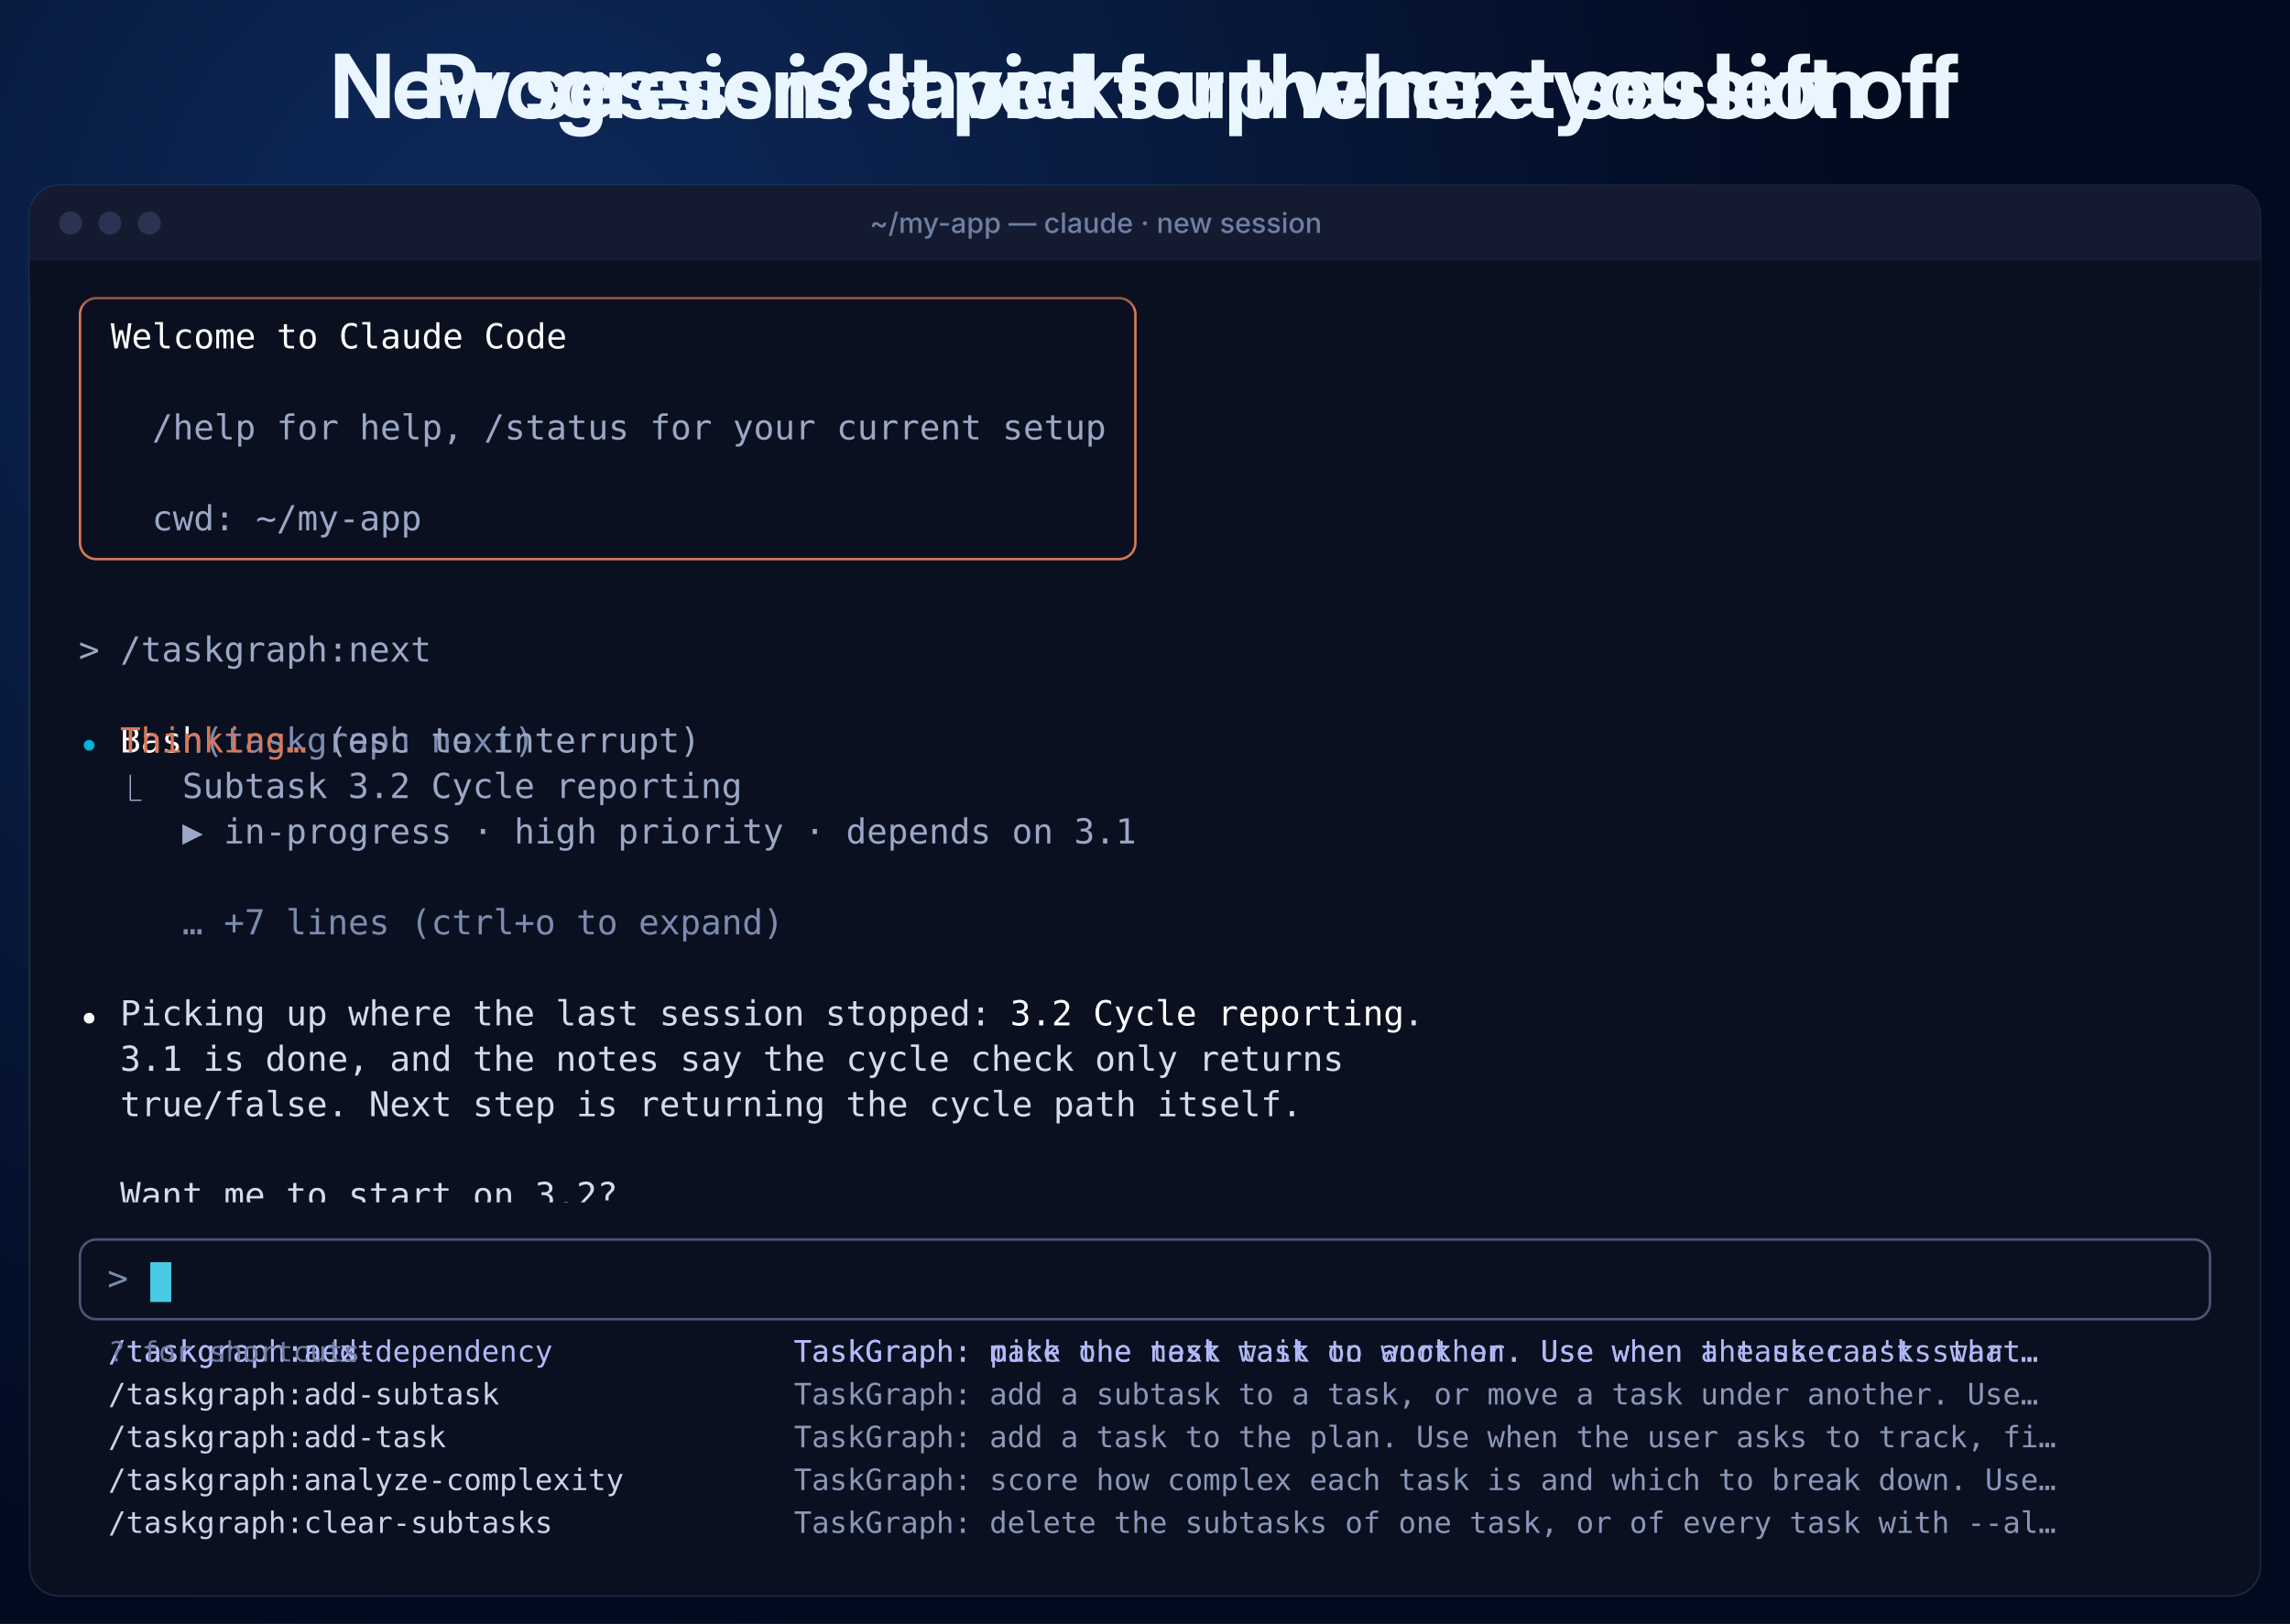
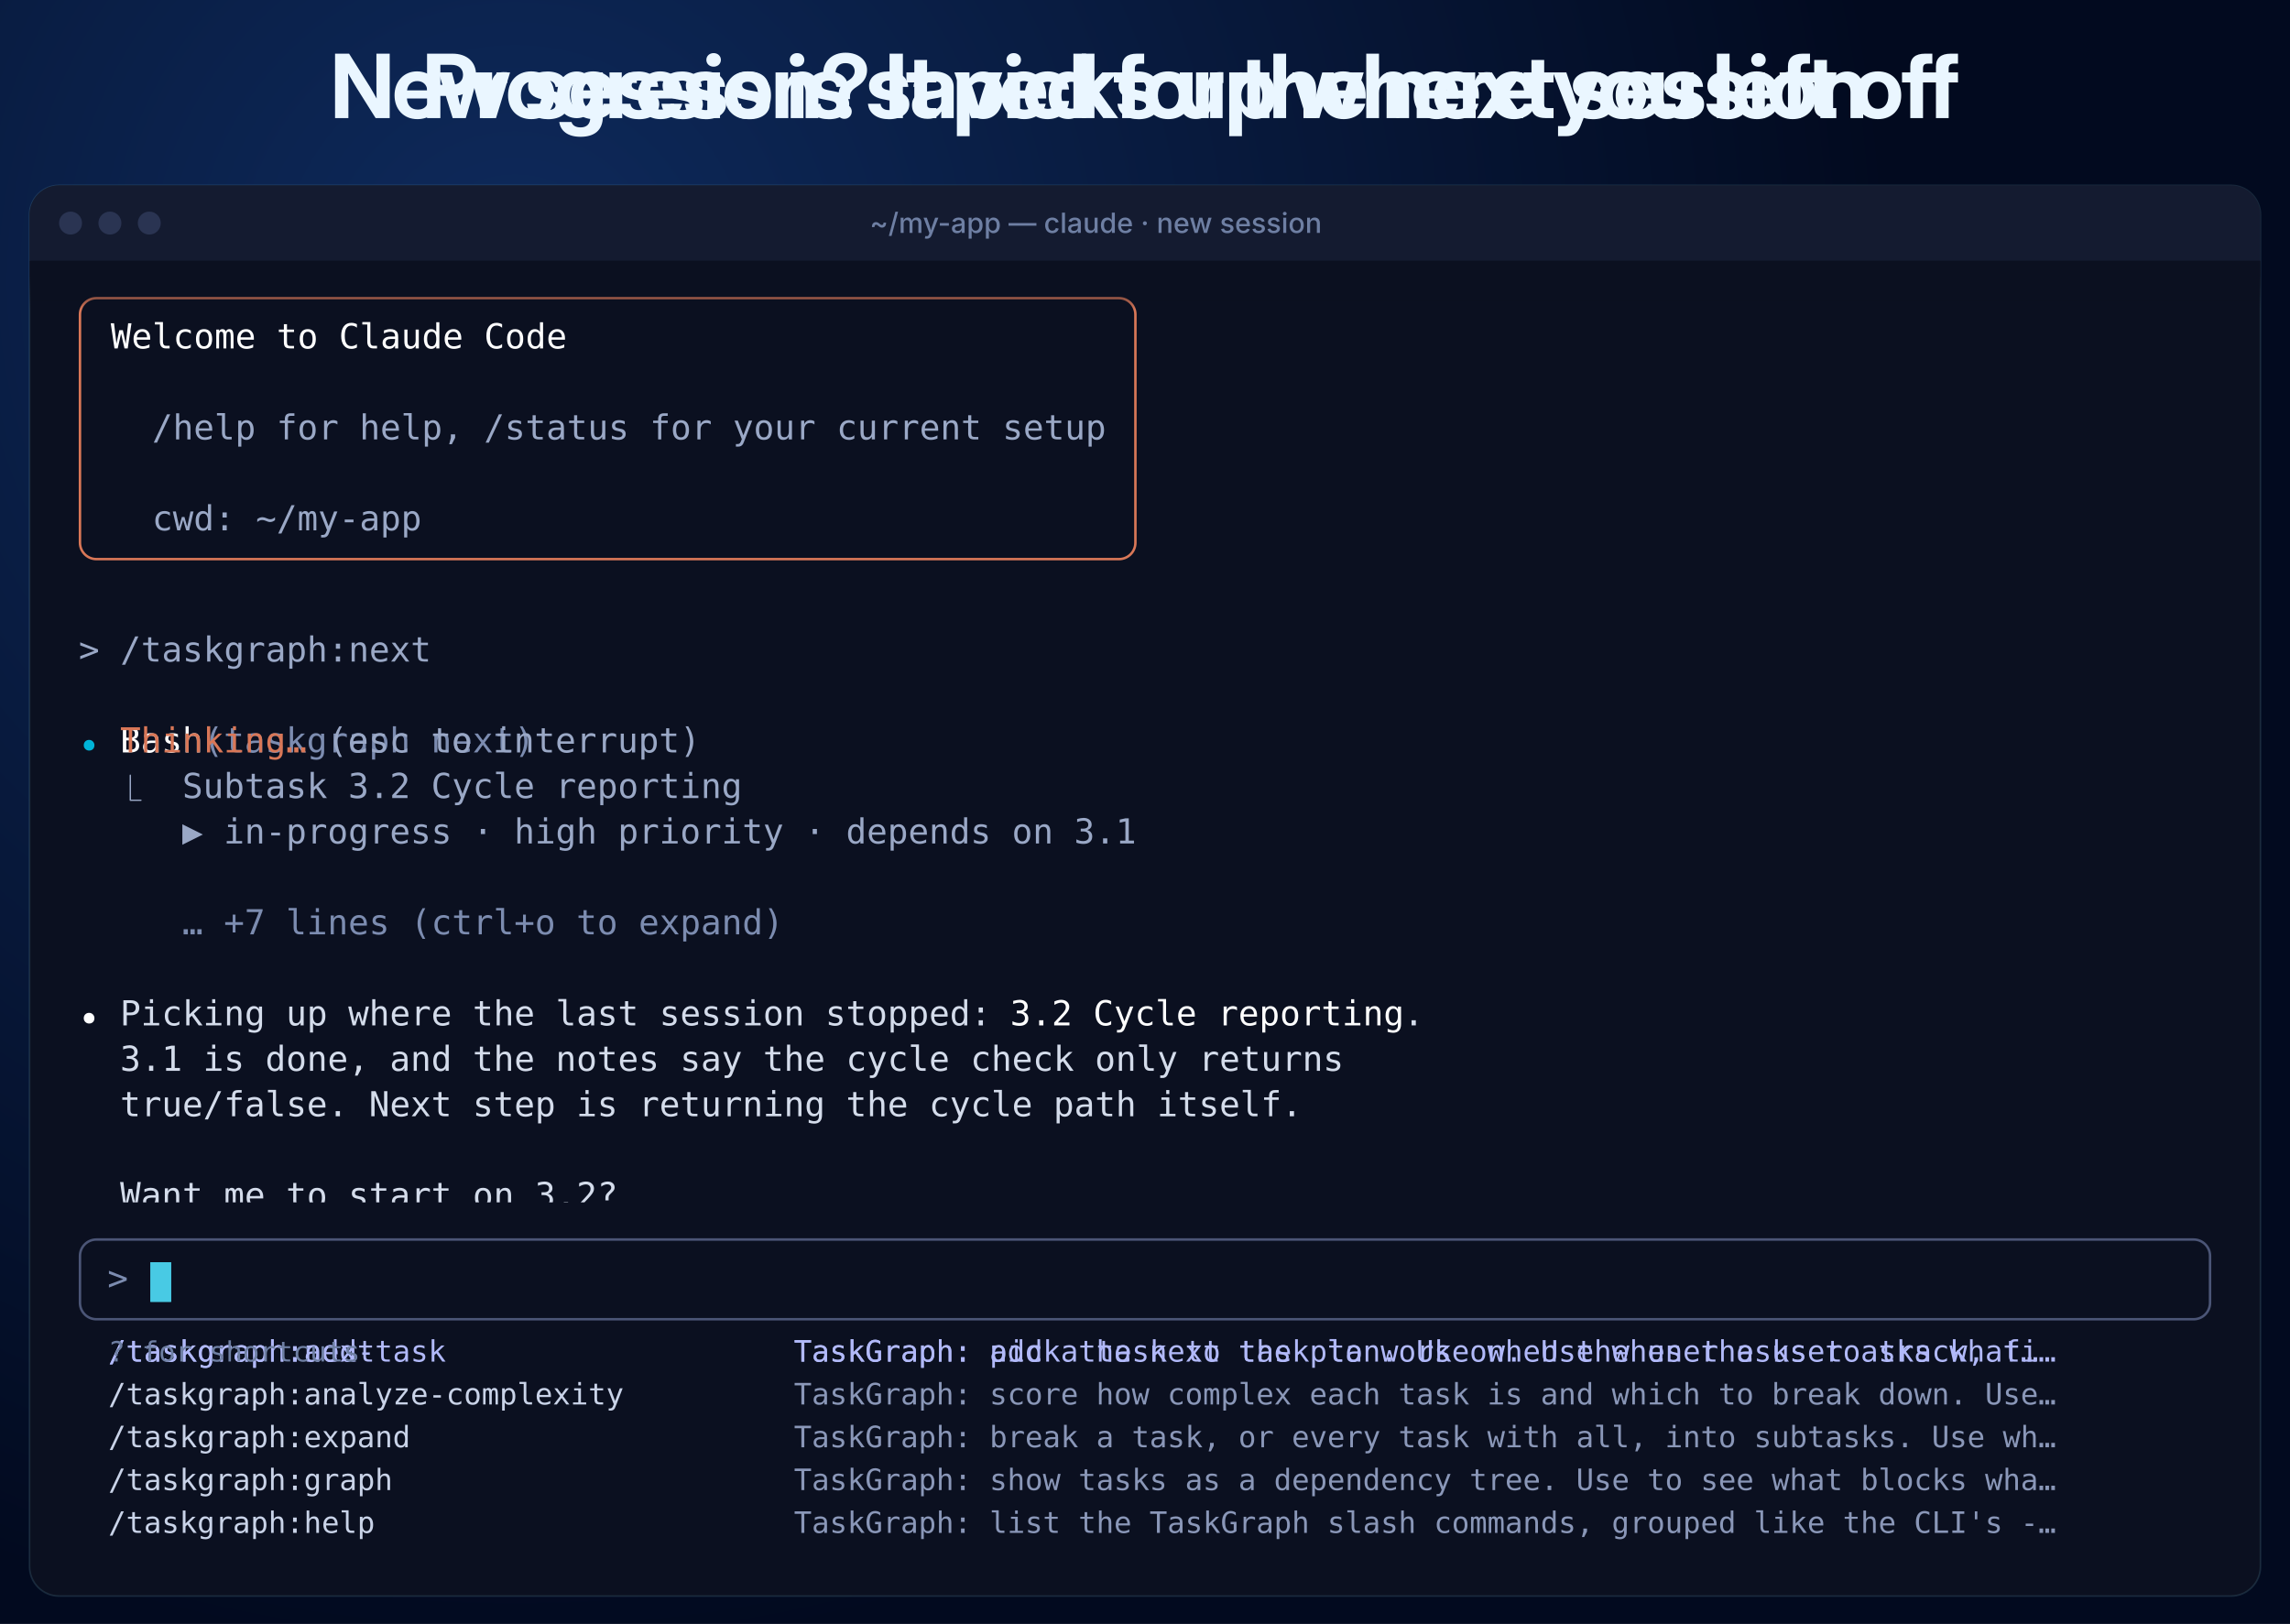
<svg xmlns="http://www.w3.org/2000/svg" viewBox="262 44 1396 990" width="1396" height="990" role="img" aria-labelledby="t d">
  <defs>
    <radialGradient id="bgg" gradientUnits="userSpaceOnUse" cx="576" cy="216" r="1400">
      <stop offset="0" stop-color="#0E2A5C" />
      <stop offset=".6" stop-color="#020A1F" />
    </radialGradient>
    <linearGradient id="edge" x1="0" y1="0" x2="0" y2="1">
      <stop offset=".3" stop-color="#0B1020" />
      <stop offset="1" stop-color="#0B1020" stop-opacity="0" />
    </linearGradient>
    <clipPath id="scr">
      <rect x="280" y="203" width="1360" height="574" />
    </clipPath>
  </defs>
  <style>
text{font:21px 'SF Mono',Menlo,Consolas,'DejaVu Sans Mono','Liberation Mono',monospace;white-space:pre}
.cap{font:700 54px 'Inter Display',Inter,-apple-system,'Segoe UI',Helvetica,Arial,sans-serif;letter-spacing:-1.5px}
.ttl{font:500 17px Inter,-apple-system,'Segoe UI',Helvetica,Arial,sans-serif}
.hint{font-size:17px} .mi{font-size:18px}
.blink{animation:blink 1s step-end infinite}
@keyframes blink{50%{opacity:0}}
.sp{opacity:0;animation:sp .5s step-end infinite}
@keyframes sp{0%{opacity:1}16.67%{opacity:0}}
@keyframes k1{0.000%{opacity:0;animation-timing-function:cubic-bezier(.23,1,.32,1)}2.203%{opacity:1}96.696%{opacity:1;animation-timing-function:cubic-bezier(.23,1,.32,1)}99.633%{opacity:0}100.000%{opacity:0}}@keyframes k2{0.000%{opacity:0;transform:translate(0.0px,4.0px);animation-timing-function:step-end}0.734%{opacity:0;transform:translate(0.0px,4.0px);animation-timing-function:cubic-bezier(.23,1,.32,1)}2.350%{opacity:1;transform:none;animation-timing-function:step-end}32.407%{opacity:0;transform:none;animation-timing-function:step-end}100.000%{opacity:0;transform:none}}@keyframes k3{0.000%{opacity:0;transform:translate(0.0px,4.0px);animation-timing-function:step-end}34.757%{opacity:0;transform:translate(0.0px,4.0px);animation-timing-function:cubic-bezier(.23,1,.32,1)}36.372%{opacity:1;transform:none}100.000%{opacity:1;transform:none}}@keyframes k4{0.000%{transform:none;animation-timing-function:linear}27.121%{transform:none;animation-timing-function:cubic-bezier(.23,1,.32,1)}29.030%{transform:translate(0.0px,-39.7px)}44.418%{transform:translate(0.0px,-39.7px);animation-timing-function:cubic-bezier(.23,1,.32,1)}46.401%{transform:translate(0.0px,-122.8px)}50.219%{transform:translate(0.0px,-122.8px);animation-timing-function:cubic-bezier(.23,1,.32,1)}53.009%{transform:translate(0.0px,-261.4px)}56.533%{transform:translate(0.0px,-261.4px);animation-timing-function:cubic-bezier(.23,1,.32,1)}58.736%{transform:translate(0.0px,-344.6px)}62.260%{transform:translate(0.0px,-344.6px);animation-timing-function:cubic-bezier(.23,1,.32,1)}64.463%{transform:translate(0.0px,-427.7px)}67.987%{transform:translate(0.0px,-427.7px);animation-timing-function:cubic-bezier(.23,1,.32,1)}70.190%{transform:translate(0.0px,-510.9px)}73.714%{transform:translate(0.0px,-510.9px);animation-timing-function:cubic-bezier(.23,1,.32,1)}75.917%{transform:translate(0.0px,-594.1px)}100.000%{transform:translate(0.0px,-594.1px)}}@keyframes k5{0.000%{opacity:0;transform:translate(0.0px,4.0px);animation-timing-function:step-end}11.628%{opacity:0;transform:translate(0.0px,4.0px);animation-timing-function:cubic-bezier(.23,1,.32,1)}13.244%{opacity:1;transform:none}100.000%{opacity:1;transform:none}}@keyframes k6{0.000%{opacity:0;transform:translate(0.0px,4.0px);animation-timing-function:step-end}11.995%{opacity:0;transform:translate(0.0px,4.0px);animation-timing-function:cubic-bezier(.23,1,.32,1)}13.611%{opacity:1;transform:none}100.000%{opacity:1;transform:none}}@keyframes k7{0.000%{opacity:0;transform:translate(0.0px,4.0px);animation-timing-function:step-end}18.604%{opacity:0;transform:translate(0.0px,4.0px);animation-timing-function:cubic-bezier(.23,1,.32,1)}20.219%{opacity:1;transform:none}100.000%{opacity:1;transform:none}}@keyframes k8{0.000%{opacity:0;transform:translate(0.0px,4.0px);animation-timing-function:step-end}18.897%{opacity:0;transform:translate(0.0px,4.0px);animation-timing-function:cubic-bezier(.23,1,.32,1)}20.513%{opacity:1;transform:none}100.000%{opacity:1;transform:none}}@keyframes k9{0.000%{opacity:0;transform:translate(0.0px,4.0px);animation-timing-function:step-end}19.191%{opacity:0;transform:translate(0.0px,4.0px);animation-timing-function:cubic-bezier(.23,1,.32,1)}20.806%{opacity:1;transform:none}100.000%{opacity:1;transform:none}}@keyframes k10{0.000%{opacity:0;transform:translate(0.0px,4.0px);animation-timing-function:step-end}19.485%{opacity:0;transform:translate(0.0px,4.0px);animation-timing-function:cubic-bezier(.23,1,.32,1)}21.100%{opacity:1;transform:none}100.000%{opacity:1;transform:none}}@keyframes k11{0.000%{opacity:0;transform:translate(0.0px,4.0px);animation-timing-function:step-end}19.778%{opacity:0;transform:translate(0.0px,4.0px);animation-timing-function:cubic-bezier(.23,1,.32,1)}21.394%{opacity:1;transform:none}100.000%{opacity:1;transform:none}}@keyframes k12{0.000%{opacity:0;transform:translate(0.0px,4.0px);animation-timing-function:step-end}20.072%{opacity:0;transform:translate(0.0px,4.0px);animation-timing-function:cubic-bezier(.23,1,.32,1)}21.687%{opacity:1;transform:none}100.000%{opacity:1;transform:none}}@keyframes k13{0.000%{opacity:0;transform:translate(0.0px,4.0px);animation-timing-function:step-end}25.946%{opacity:0;transform:translate(0.0px,4.0px);animation-timing-function:cubic-bezier(.23,1,.32,1)}27.561%{opacity:1;transform:none}100.000%{opacity:1;transform:none}}@keyframes k14{0.000%{opacity:0;transform:translate(0.0px,4.0px);animation-timing-function:step-end}26.240%{opacity:0;transform:translate(0.0px,4.0px);animation-timing-function:cubic-bezier(.23,1,.32,1)}27.855%{opacity:1;transform:none}100.000%{opacity:1;transform:none}}@keyframes k15{0.000%{opacity:0;transform:translate(0.0px,4.0px);animation-timing-function:step-end}26.533%{opacity:0;transform:translate(0.0px,4.0px);animation-timing-function:cubic-bezier(.23,1,.32,1)}28.149%{opacity:1;transform:none}100.000%{opacity:1;transform:none}}@keyframes k16{0.000%{opacity:0;transform:translate(0.0px,4.0px);animation-timing-function:step-end}26.827%{opacity:0;transform:translate(0.0px,4.0px);animation-timing-function:cubic-bezier(.23,1,.32,1)}28.442%{opacity:1;transform:none}100.000%{opacity:1;transform:none}}@keyframes k17{0.000%{opacity:0;transform:translate(0.0px,4.0px);animation-timing-function:step-end}27.121%{opacity:0;transform:translate(0.0px,4.0px);animation-timing-function:cubic-bezier(.23,1,.32,1)}28.736%{opacity:1;transform:none}100.000%{opacity:1;transform:none}}@keyframes k18{0.000%{opacity:0;transform:translate(0.0px,4.0px);animation-timing-function:step-end}27.414%{opacity:0;transform:translate(0.0px,4.0px);animation-timing-function:cubic-bezier(.23,1,.32,1)}29.030%{opacity:1;transform:none}100.000%{opacity:1;transform:none}}@keyframes k19{0.000%{opacity:0;transform:translate(0.0px,4.0px);animation-timing-function:step-end}44.418%{opacity:0;transform:translate(0.0px,4.0px);animation-timing-function:cubic-bezier(.23,1,.32,1)}46.034%{opacity:1;transform:none}100.000%{opacity:1;transform:none}}@keyframes k20{0.000%{opacity:0;transform:translate(0.0px,4.0px);animation-timing-function:step-end}44.786%{opacity:0;transform:translate(0.0px,4.0px);animation-timing-function:cubic-bezier(.23,1,.32,1)}46.401%{opacity:1;transform:none}100.000%{opacity:1;transform:none}}@keyframes k21{0.000%{opacity:0;transform:translate(0.0px,4.0px);animation-timing-function:step-end}49.925%{opacity:0;transform:translate(0.0px,4.0px);animation-timing-function:cubic-bezier(.23,1,.32,1)}51.541%{opacity:1;transform:none}100.000%{opacity:1;transform:none}}@keyframes k22{0.000%{opacity:0;transform:translate(0.0px,4.0px);animation-timing-function:step-end}50.219%{opacity:0;transform:translate(0.0px,4.0px);animation-timing-function:cubic-bezier(.23,1,.32,1)}51.834%{opacity:1;transform:none}100.000%{opacity:1;transform:none}}@keyframes k23{0.000%{opacity:0;transform:translate(0.0px,4.0px);animation-timing-function:step-end}50.513%{opacity:0;transform:translate(0.0px,4.0px);animation-timing-function:cubic-bezier(.23,1,.32,1)}52.128%{opacity:1;transform:none}100.000%{opacity:1;transform:none}}@keyframes k24{0.000%{opacity:0;transform:translate(0.0px,4.0px);animation-timing-function:step-end}50.806%{opacity:0;transform:translate(0.0px,4.0px);animation-timing-function:cubic-bezier(.23,1,.32,1)}52.422%{opacity:1;transform:none}100.000%{opacity:1;transform:none}}@keyframes k25{0.000%{opacity:0;transform:translate(0.0px,4.0px);animation-timing-function:step-end}51.100%{opacity:0;transform:translate(0.0px,4.0px);animation-timing-function:cubic-bezier(.23,1,.32,1)}52.715%{opacity:1;transform:none}100.000%{opacity:1;transform:none}}@keyframes k26{0.000%{opacity:0;transform:translate(0.0px,4.0px);animation-timing-function:step-end}51.394%{opacity:0;transform:translate(0.0px,4.0px);animation-timing-function:cubic-bezier(.23,1,.32,1)}53.009%{opacity:1;transform:none}100.000%{opacity:1;transform:none}}@keyframes k27{0.000%{opacity:0;transform:translate(0.0px,4.0px);animation-timing-function:step-end}56.533%{opacity:0;transform:translate(0.0px,4.0px);animation-timing-function:cubic-bezier(.23,1,.32,1)}58.149%{opacity:1;transform:none}100.000%{opacity:1;transform:none}}@keyframes k28{0.000%{opacity:0;transform:translate(0.0px,4.0px);animation-timing-function:step-end}56.827%{opacity:0;transform:translate(0.0px,4.0px);animation-timing-function:cubic-bezier(.23,1,.32,1)}58.442%{opacity:1;transform:none}100.000%{opacity:1;transform:none}}@keyframes k29{0.000%{opacity:0;transform:translate(0.0px,4.0px);animation-timing-function:step-end}57.121%{opacity:0;transform:translate(0.0px,4.0px);animation-timing-function:cubic-bezier(.23,1,.32,1)}58.736%{opacity:1;transform:none}100.000%{opacity:1;transform:none}}@keyframes k30{0.000%{opacity:0;transform:translate(0.0px,4.0px);animation-timing-function:step-end}62.260%{opacity:0;transform:translate(0.0px,4.0px);animation-timing-function:cubic-bezier(.23,1,.32,1)}63.876%{opacity:1;transform:none}100.000%{opacity:1;transform:none}}@keyframes k31{0.000%{opacity:0;transform:translate(0.0px,4.0px);animation-timing-function:step-end}62.554%{opacity:0;transform:translate(0.0px,4.0px);animation-timing-function:cubic-bezier(.23,1,.32,1)}64.169%{opacity:1;transform:none}100.000%{opacity:1;transform:none}}@keyframes k32{0.000%{opacity:0;transform:translate(0.0px,4.0px);animation-timing-function:step-end}62.848%{opacity:0;transform:translate(0.0px,4.0px);animation-timing-function:cubic-bezier(.23,1,.32,1)}64.463%{opacity:1;transform:none}100.000%{opacity:1;transform:none}}@keyframes k33{0.000%{opacity:0;transform:translate(0.0px,4.0px);animation-timing-function:step-end}67.987%{opacity:0;transform:translate(0.0px,4.0px);animation-timing-function:cubic-bezier(.23,1,.32,1)}69.603%{opacity:1;transform:none}100.000%{opacity:1;transform:none}}@keyframes k34{0.000%{opacity:0;transform:translate(0.0px,4.0px);animation-timing-function:step-end}68.281%{opacity:0;transform:translate(0.0px,4.0px);animation-timing-function:cubic-bezier(.23,1,.32,1)}69.896%{opacity:1;transform:none}100.000%{opacity:1;transform:none}}@keyframes k35{0.000%{opacity:0;transform:translate(0.0px,4.0px);animation-timing-function:step-end}68.575%{opacity:0;transform:translate(0.0px,4.0px);animation-timing-function:cubic-bezier(.23,1,.32,1)}70.190%{opacity:1;transform:none}100.000%{opacity:1;transform:none}}@keyframes k36{0.000%{opacity:0;transform:translate(0.0px,4.0px);animation-timing-function:step-end}73.714%{opacity:0;transform:translate(0.0px,4.0px);animation-timing-function:cubic-bezier(.23,1,.32,1)}75.330%{opacity:1;transform:none}100.000%{opacity:1;transform:none}}@keyframes k37{0.000%{opacity:0;transform:translate(0.0px,4.0px);animation-timing-function:step-end}74.008%{opacity:0;transform:translate(0.0px,4.0px);animation-timing-function:cubic-bezier(.23,1,.32,1)}75.623%{opacity:1;transform:none}100.000%{opacity:1;transform:none}}@keyframes k38{0.000%{opacity:0;transform:translate(0.0px,4.0px);animation-timing-function:step-end}74.302%{opacity:0;transform:translate(0.0px,4.0px);animation-timing-function:cubic-bezier(.23,1,.32,1)}75.917%{opacity:1;transform:none}100.000%{opacity:1;transform:none}}@keyframes k39{0.000%{opacity:0;transform:translate(0.0px,4.0px);animation-timing-function:step-end}11.995%{opacity:0;transform:translate(0.0px,4.0px);animation-timing-function:cubic-bezier(.23,1,.32,1)}13.611%{opacity:1;transform:none;animation-timing-function:step-end}18.604%{opacity:0;transform:none;animation-timing-function:step-end}100.000%{opacity:0;transform:none}}@keyframes k40{0.000%{opacity:0;transform:translate(0.0px,4.0px);animation-timing-function:step-end}44.786%{opacity:0;transform:translate(0.0px,4.0px);animation-timing-function:cubic-bezier(.23,1,.32,1)}46.401%{opacity:1;transform:none;animation-timing-function:step-end}49.925%{opacity:0;transform:none;animation-timing-function:step-end}100.000%{opacity:0;transform:none}}@keyframes k41{0.000%{opacity:0;animation-timing-function:step-end}1.101%{opacity:1;animation-timing-function:step-end}11.628%{opacity:0;animation-timing-function:step-end}100.000%{opacity:0}}@keyframes k42{0.000%{transform:none;animation-timing-function:step-end}1.468%{transform:translate(12.6px,0.0px);animation-timing-function:step-end}1.863%{transform:translate(25.2px,0.0px);animation-timing-function:step-end}2.283%{transform:translate(37.9px,0.0px);animation-timing-function:step-end}2.715%{transform:translate(50.5px,0.0px);animation-timing-function:step-end}3.180%{transform:translate(63.1px,0.0px);animation-timing-function:step-end}3.600%{transform:translate(75.7px,0.0px);animation-timing-function:step-end}4.060%{transform:translate(88.3px,0.0px);animation-timing-function:step-end}4.323%{transform:translate(100.9px,0.0px);animation-timing-function:step-end}4.683%{transform:translate(113.6px,0.0px);animation-timing-function:step-end}5.148%{transform:translate(126.2px,0.0px);animation-timing-function:step-end}5.547%{transform:translate(138.8px,0.0px);animation-timing-function:step-end}6.003%{transform:translate(151.4px,0.0px);animation-timing-function:step-end}6.285%{transform:translate(164.0px,0.0px);animation-timing-function:step-end}6.645%{transform:translate(176.6px,0.0px);animation-timing-function:step-end}6.956%{transform:translate(189.3px,0.0px);animation-timing-function:step-end}100.000%{transform:translate(189.3px,0.0px)}}@keyframes k43{0.000%{opacity:0;animation-timing-function:step-end}5.621%{opacity:1;animation-timing-function:step-end}6.285%{opacity:0;animation-timing-function:step-end}100.000%{opacity:0}}@keyframes k44{0.000%{opacity:0;animation-timing-function:step-end}6.358%{opacity:1;animation-timing-function:step-end}11.628%{opacity:0;animation-timing-function:step-end}100.000%{opacity:0}}@keyframes k45{0.000%{opacity:0;animation-timing-function:step-end}34.390%{opacity:1;animation-timing-function:step-end}44.418%{opacity:0;animation-timing-function:step-end}100.000%{opacity:0}}@keyframes k46{0.000%{transform:none;animation-timing-function:step-end}34.757%{transform:translate(12.6px,0.0px);animation-timing-function:step-end}35.152%{transform:translate(25.2px,0.0px);animation-timing-function:step-end}35.528%{transform:translate(37.9px,0.0px);animation-timing-function:step-end}35.853%{transform:translate(50.5px,0.0px);animation-timing-function:step-end}36.337%{transform:translate(63.1px,0.0px);animation-timing-function:step-end}37.073%{transform:translate(75.7px,0.0px);animation-timing-function:step-end}37.477%{transform:translate(88.3px,0.0px);animation-timing-function:step-end}37.969%{transform:translate(100.9px,0.0px);animation-timing-function:step-end}38.280%{transform:translate(113.6px,0.0px);animation-timing-function:step-end}38.696%{transform:translate(126.2px,0.0px);animation-timing-function:step-end}39.126%{transform:translate(138.8px,0.0px);animation-timing-function:step-end}39.428%{transform:translate(151.4px,0.0px);animation-timing-function:step-end}39.805%{transform:translate(164.0px,0.0px);animation-timing-function:step-end}40.254%{transform:translate(176.6px,0.0px);animation-timing-function:step-end}40.647%{transform:translate(189.3px,0.0px);animation-timing-function:step-end}41.541%{transform:translate(201.9px,0.0px);animation-timing-function:step-end}41.870%{transform:translate(214.5px,0.0px);animation-timing-function:step-end}100.000%{transform:translate(214.5px,0.0px)}}@keyframes k47{0.000%{opacity:0;animation-timing-function:step-end}0.000%{opacity:1;animation-timing-function:step-end}1.101%{opacity:0;animation-timing-function:step-end}11.628%{opacity:1;animation-timing-function:step-end}34.390%{opacity:0;animation-timing-function:step-end}44.418%{opacity:1;animation-timing-function:step-end}100.000%{opacity:0;animation-timing-function:step-end}}@keyframes k48{0.000%{opacity:0;animation-timing-function:step-end}0.000%{opacity:1;animation-timing-function:step-end}5.621%{opacity:0;animation-timing-function:step-end}6.285%{opacity:1;animation-timing-function:step-end}6.358%{opacity:0;animation-timing-function:step-end}11.628%{opacity:1;animation-timing-function:step-end}100.000%{opacity:0;animation-timing-function:step-end}}</style>
  <g style="animation:k1 13.62s linear infinite both">
    <rect x="262" y="44" width="1396" height="990" fill="url(#bgg)" />
    <text x="960.0" y="116.0" fill="#EAF6FF" text-anchor="middle" font-weight="700" letter-spacing="-1.5" class="cap" style="animation:k2 13.62s linear infinite both">New session? It picks up where you left off</text>
    <text x="960.0" y="116.0" fill="#EAF6FF" text-anchor="middle" font-weight="700" letter-spacing="-1.5" class="cap" style="animation:k3 13.62s linear infinite both">Progress is saved for the next session</text>
    <rect x="280" y="157" width="1360" height="860" rx="18" fill="#0B1020" stroke="#90E0EF" stroke-opacity=".14" />
    <path d="M280 203V175a18 18 0 0 1 18-18H1622a18 18 0 0 1 18 18V203Z" fill="#141B30" />
    <circle cx="305" cy="180" r="7" fill="#2A3452" />
    <circle cx="329" cy="180" r="7" fill="#2A3452" />
    <circle cx="353" cy="180" r="7" fill="#2A3452" />
    <text x="930.0" y="186.0" fill="#6E7FA3" text-anchor="middle" font-weight="500" class="ttl">~/my-app — claude · new session</text>
    <g clip-path="url(#scr)">
      <g style="animation:k4 13.62s linear infinite both">
        <rect x="310.75" y="225.75" width="643.4" height="159.1" rx="10" fill="none" stroke="#D97757" stroke-width="1.5" />
        <text x="329.5" y="256.4" lengthAdjust="spacingAndGlyphs" textLength="277.6" fill="#FFFFFF">Welcome to Claude Code</text>
        <text x="354.7" y="311.9" lengthAdjust="spacingAndGlyphs" textLength="580.4" fill="#9AA8C6">/help for help, /status for your current setup</text>
        <text x="354.7" y="367.3" lengthAdjust="spacingAndGlyphs" textLength="164.0" fill="#9AA8C6">cwd: ~/my-app</text>
        <g style="animation:k5 13.62s linear infinite both">
          <text x="310.0" y="447.3" lengthAdjust="spacingAndGlyphs" textLength="214.5" fill="#9AA8C6">&gt; /taskgraph:next</text>
        </g>
        <g style="animation:k6 13.62s linear infinite both" />
        <g style="animation:k7 13.62s linear infinite both">
          <text x="310.0" y="502.7" lengthAdjust="spacingAndGlyphs" textLength="12.6" fill="#00B4D8">⏺</text>
          <text x="335.2" y="502.7" lengthAdjust="spacingAndGlyphs" textLength="50.5" fill="#FFFFFF" font-weight="700">Bash</text>
          <text x="385.7" y="502.7" lengthAdjust="spacingAndGlyphs" textLength="201.9" fill="#7C8CB0">(taskgraph next)</text>
        </g>
        <g style="animation:k8 13.62s linear infinite both">
          <text x="335.2" y="530.5" lengthAdjust="spacingAndGlyphs" textLength="12.6" fill="#9AA8C6">⎿</text>
          <text x="373.1" y="530.5" lengthAdjust="spacingAndGlyphs" textLength="353.3" fill="#9AA8C6">Subtask 3.2  Cycle reporting</text>
        </g>
        <g style="animation:k9 13.62s linear infinite both">
          <text x="373.1" y="558.2" lengthAdjust="spacingAndGlyphs" textLength="580.4" fill="#9AA8C6">▶ in-progress · high priority · depends on 3.1</text>
        </g>
        <g style="animation:k10 13.62s linear infinite both" />
        <g style="animation:k11 13.62s linear infinite both">
          <text x="373.1" y="613.6" lengthAdjust="spacingAndGlyphs" textLength="365.9" fill="#7C8CB0">… +7 lines (ctrl+o to expand)</text>
        </g>
        <g style="animation:k12 13.62s linear infinite both" />
        <g style="animation:k13 13.62s linear infinite both">
          <text x="310.0" y="669.1" lengthAdjust="spacingAndGlyphs" textLength="12.6" fill="#FFFFFF">⏺</text>
          <text x="335.2" y="669.1" lengthAdjust="spacingAndGlyphs" textLength="542.6" fill="#D4DCEB">Picking up where the last session stopped: </text>
          <text x="877.8" y="669.1" lengthAdjust="spacingAndGlyphs" textLength="239.7" fill="#FFFFFF">3.2 Cycle reporting</text>
          <text x="1117.5" y="669.1" lengthAdjust="spacingAndGlyphs" textLength="12.6" fill="#D4DCEB">.</text>
        </g>
        <g style="animation:k14 13.62s linear infinite both">
          <text x="335.2" y="696.8" lengthAdjust="spacingAndGlyphs" textLength="744.4" fill="#D4DCEB">3.1 is done, and the notes say the cycle check only returns</text>
        </g>
        <g style="animation:k15 13.62s linear infinite both">
          <text x="335.2" y="724.5" lengthAdjust="spacingAndGlyphs" textLength="719.2" fill="#D4DCEB">true/false. Next step is returning the cycle path itself.</text>
        </g>
        <g style="animation:k16 13.62s linear infinite both" />
        <g style="animation:k17 13.62s linear infinite both">
          <text x="335.2" y="779.9" lengthAdjust="spacingAndGlyphs" textLength="302.8" fill="#D4DCEB">Want me to start on 3.2?</text>
        </g>
        <g style="animation:k18 13.62s linear infinite both" />
        <g style="animation:k19 13.62s linear infinite both">
          <text x="310.0" y="835.4" lengthAdjust="spacingAndGlyphs" textLength="239.7" fill="#9AA8C6">&gt; Yes, implement it</text>
        </g>
        <g style="animation:k20 13.62s linear infinite both" />
        <g style="animation:k21 13.62s linear infinite both">
          <text x="310.0" y="890.8" lengthAdjust="spacingAndGlyphs" textLength="12.6" fill="#00B4D8">⏺</text>
          <text x="335.2" y="890.8" lengthAdjust="spacingAndGlyphs" textLength="50.5" fill="#FFFFFF" font-weight="700">Bash</text>
          <text x="385.7" y="890.8" lengthAdjust="spacingAndGlyphs" textLength="252.3" fill="#7C8CB0">(taskgraph show 3.2)</text>
        </g>
        <g style="animation:k22 13.62s linear infinite both">
          <text x="335.2" y="918.5" lengthAdjust="spacingAndGlyphs" textLength="12.6" fill="#9AA8C6">⎿</text>
          <text x="373.1" y="918.5" lengthAdjust="spacingAndGlyphs" textLength="353.3" fill="#9AA8C6">Subtask 3.2  Cycle reporting</text>
        </g>
        <g style="animation:k23 13.62s linear infinite both">
          <text x="373.1" y="946.3" lengthAdjust="spacingAndGlyphs" textLength="580.5" fill="#9AA8C6">▶ in-progress · high priority · depends on 3.1</text>
        </g>
        <g style="animation:k24 13.62s linear infinite both" />
        <g style="animation:k25 13.62s linear infinite both">
          <text x="373.1" y="1001.7" lengthAdjust="spacingAndGlyphs" textLength="365.9" fill="#7C8CB0">… +7 lines (ctrl+o to expand)</text>
        </g>
        <g style="animation:k26 13.62s linear infinite both" />
        <g style="animation:k27 13.62s linear infinite both">
          <text x="310.0" y="1057.1" lengthAdjust="spacingAndGlyphs" textLength="12.6" fill="#00B4D8">⏺</text>
          <text x="335.2" y="1057.1" lengthAdjust="spacingAndGlyphs" textLength="75.7" fill="#FFFFFF" font-weight="700">Update</text>
          <text x="410.9" y="1057.1" lengthAdjust="spacingAndGlyphs" textLength="290.2" fill="#7C8CB0">(src/graph/resolver.ts)</text>
        </g>
        <g style="animation:k28 13.62s linear infinite both">
          <text x="335.2" y="1084.9" lengthAdjust="spacingAndGlyphs" textLength="12.6" fill="#9AA8C6">⎿</text>
          <text x="373.1" y="1084.9" lengthAdjust="spacingAndGlyphs" textLength="593.0" fill="#9AA8C6">Updated src/graph/resolver.ts with 24 additions</text>
        </g>
        <g style="animation:k29 13.62s linear infinite both" />
        <g style="animation:k30 13.62s linear infinite both">
          <text x="310.0" y="1140.3" lengthAdjust="spacingAndGlyphs" textLength="12.6" fill="#00B4D8">⏺</text>
          <text x="335.2" y="1140.3" lengthAdjust="spacingAndGlyphs" textLength="50.5" fill="#FFFFFF" font-weight="700">Bash</text>
          <text x="385.7" y="1140.3" lengthAdjust="spacingAndGlyphs" textLength="618.3" fill="#7C8CB0">(taskgraph note 3.2 'Cycle errors list the path')</text>
        </g>
        <g style="animation:k31 13.62s linear infinite both">
          <text x="335.2" y="1168.0" lengthAdjust="spacingAndGlyphs" textLength="12.6" fill="#9AA8C6">⎿</text>
          <text x="373.1" y="1168.0" lengthAdjust="spacingAndGlyphs" textLength="580.4" fill="#9AA8C6">✓ Added a note to subtask 3.2  Cycle reporting</text>
        </g>
        <g style="animation:k32 13.62s linear infinite both" />
        <g style="animation:k33 13.62s linear infinite both">
          <text x="310.0" y="1223.5" lengthAdjust="spacingAndGlyphs" textLength="12.6" fill="#00B4D8">⏺</text>
          <text x="335.2" y="1223.5" lengthAdjust="spacingAndGlyphs" textLength="50.5" fill="#FFFFFF" font-weight="700">Bash</text>
          <text x="385.7" y="1223.5" lengthAdjust="spacingAndGlyphs" textLength="567.8" fill="#7C8CB0">(taskgraph set-status --id=3.2 --status=done)</text>
        </g>
        <g style="animation:k34 13.62s linear infinite both">
          <text x="335.2" y="1251.2" lengthAdjust="spacingAndGlyphs" textLength="12.6" fill="#9AA8C6">⎿</text>
          <text x="373.1" y="1251.2" lengthAdjust="spacingAndGlyphs" textLength="429.0" fill="#9AA8C6">✓ Task 3.2  ▶ in-progress → ✓ done</text>
        </g>
        <g style="animation:k35 13.62s linear infinite both" />
        <g style="animation:k36 13.62s linear infinite both">
          <text x="310.0" y="1306.6" lengthAdjust="spacingAndGlyphs" textLength="12.6" fill="#FFFFFF">⏺</text>
          <text x="335.2" y="1306.6" lengthAdjust="spacingAndGlyphs" textLength="731.8" fill="#D4DCEB">Done. 3.2 is complete and its notes are saved, so the next</text>
        </g>
        <g style="animation:k37 13.62s linear infinite both">
          <text x="335.2" y="1334.3" lengthAdjust="spacingAndGlyphs" textLength="441.6" fill="#D4DCEB">session starts from here. Up next: </text>
          <text x="776.8" y="1334.3" lengthAdjust="spacingAndGlyphs" textLength="252.3" fill="#FFFFFF">3.3 Performance pass</text>
          <text x="1029.2" y="1334.3" lengthAdjust="spacingAndGlyphs" textLength="12.6" fill="#D4DCEB">.</text>
        </g>
        <g style="animation:k38 13.62s linear infinite both" />
        <g style="animation:k39 13.62s linear infinite both">
          <text x="310.0" y="502.7" lengthAdjust="spacingAndGlyphs" textLength="12.6" fill="#D97757" class="sp" style="animation-delay:0.000s">·</text>
          <text x="310.0" y="502.7" lengthAdjust="spacingAndGlyphs" textLength="12.6" fill="#D97757" class="sp" style="animation-delay:-0.083s">✢</text>
          <text x="310.0" y="502.7" lengthAdjust="spacingAndGlyphs" textLength="12.6" fill="#D97757" class="sp" style="animation-delay:-0.167s">✳</text>
          <text x="310.0" y="502.7" lengthAdjust="spacingAndGlyphs" textLength="12.6" fill="#D97757" class="sp" style="animation-delay:-0.250s">✶</text>
          <text x="310.0" y="502.7" lengthAdjust="spacingAndGlyphs" textLength="12.6" fill="#D97757" class="sp" style="animation-delay:-0.333s">✻</text>
          <text x="310.0" y="502.7" lengthAdjust="spacingAndGlyphs" textLength="12.6" fill="#D97757" class="sp" style="animation-delay:-0.417s">✽</text>
          <text x="335.2" y="502.7" lengthAdjust="spacingAndGlyphs" textLength="113.6" fill="#D97757">Thinking…</text>
          <text x="461.4" y="502.7" lengthAdjust="spacingAndGlyphs" textLength="227.1" fill="#9AA8C6">(esc to interrupt)</text>
        </g>
        <g style="animation:k40 13.62s linear infinite both">
          <text x="310.0" y="890.8" lengthAdjust="spacingAndGlyphs" textLength="12.6" fill="#D97757" class="sp" style="animation-delay:0.000s">·</text>
          <text x="310.0" y="890.8" lengthAdjust="spacingAndGlyphs" textLength="12.6" fill="#D97757" class="sp" style="animation-delay:-0.083s">✢</text>
          <text x="310.0" y="890.8" lengthAdjust="spacingAndGlyphs" textLength="12.6" fill="#D97757" class="sp" style="animation-delay:-0.167s">✳</text>
          <text x="310.0" y="890.8" lengthAdjust="spacingAndGlyphs" textLength="12.6" fill="#D97757" class="sp" style="animation-delay:-0.250s">✶</text>
          <text x="310.0" y="890.8" lengthAdjust="spacingAndGlyphs" textLength="12.6" fill="#D97757" class="sp" style="animation-delay:-0.333s">✻</text>
          <text x="310.0" y="890.8" lengthAdjust="spacingAndGlyphs" textLength="12.6" fill="#D97757" class="sp" style="animation-delay:-0.417s">✽</text>
          <text x="335.2" y="890.8" lengthAdjust="spacingAndGlyphs" textLength="100.9" fill="#D97757">Working…</text>
          <text x="448.8" y="890.8" lengthAdjust="spacingAndGlyphs" textLength="227.1" fill="#9AA8C6">(esc to interrupt)</text>
        </g>
      </g>
    </g>
    <rect x="280" y="203" width="1360" height="30" fill="url(#edge)" />
    <rect x="310.75" y="799.65" width="1298.5" height="48.6" rx="10" fill="none" stroke="#4B5576" stroke-width="1.5" />
    <text x="327.5" y="830.4" lengthAdjust="spacingAndGlyphs" textLength="12.6" fill="#7C8CB0">&gt;</text>
    <g style="animation:k41 13.62s linear infinite both">
      <text x="352.7" y="830.4" lengthAdjust="spacingAndGlyphs" textLength="189.3" fill="#FFFFFF">/taskgraph:next</text>
      <g style="animation:k42 13.62s linear infinite both">
        <rect x="352.7" y="809.4" width="277.6" height="27.7" fill="#0B1020" />
        <rect x="353.7" y="813.5" width="12.6" height="24.1" fill="#48CAE4" />
      </g>
    </g>
    <g style="animation:k43 13.62s linear infinite both">
-       <text x="328.0" y="874.1" fill="#B1B9F9" class="mi">/taskgraph:add-dependency</text>
-       <text x="746.0" y="874.1" fill="#B1B9F9" class="mi">TaskGraph: make one task wait on another. Use when a task can't start…</text>
-       <text x="328.0" y="900.2" fill="#C9D3E8" class="mi">/taskgraph:add-subtask</text>
-       <text x="746.0" y="900.2" fill="#8A97B8" class="mi">TaskGraph: add a subtask to a task, or move a task under another. Use…</text>
-       <text x="328.0" y="926.3" fill="#C9D3E8" class="mi">/taskgraph:add-task</text>
-       <text x="746.0" y="926.3" fill="#8A97B8" class="mi">TaskGraph: add a task to the plan. Use when the user asks to track, fi…</text>
-       <text x="328.0" y="952.4" fill="#C9D3E8" class="mi">/taskgraph:analyze-complexity</text>
-       <text x="746.0" y="952.4" fill="#8A97B8" class="mi">TaskGraph: score how complex each task is and which to break down. Use…</text>
-       <text x="328.0" y="978.5" fill="#C9D3E8" class="mi">/taskgraph:clear-subtasks</text>
-       <text x="746.0" y="978.5" fill="#8A97B8" class="mi">TaskGraph: delete the subtasks of one task, or of every task with --al…</text>
+       <text x="328.0" y="874.1" fill="#B1B9F9" class="mi">/taskgraph:add-task</text>
+       <text x="746.0" y="874.1" fill="#B1B9F9" class="mi">TaskGraph: add a task to the plan. Use when the user asks to track, fi…</text>
+       <text x="328.0" y="900.2" fill="#C9D3E8" class="mi">/taskgraph:analyze-complexity</text>
+       <text x="746.0" y="900.2" fill="#8A97B8" class="mi">TaskGraph: score how complex each task is and which to break down. Use…</text>
+       <text x="328.0" y="926.3" fill="#C9D3E8" class="mi">/taskgraph:expand</text>
+       <text x="746.0" y="926.3" fill="#8A97B8" class="mi">TaskGraph: break a task, or every task with all, into subtasks. Use wh…</text>
+       <text x="328.0" y="952.4" fill="#C9D3E8" class="mi">/taskgraph:graph</text>
+       <text x="746.0" y="952.4" fill="#8A97B8" class="mi">TaskGraph: show tasks as a dependency tree. Use to see what blocks wha…</text>
+       <text x="328.0" y="978.5" fill="#C9D3E8" class="mi">/taskgraph:help</text>
+       <text x="746.0" y="978.5" fill="#8A97B8" class="mi">TaskGraph: list the TaskGraph slash commands, grouped like the CLI's -…</text>
    </g>
    <g style="animation:k44 13.62s linear infinite both">
      <text x="328.0" y="874.1" fill="#B1B9F9" class="mi">/taskgraph:next</text>
      <text x="746.0" y="874.1" fill="#B1B9F9" class="mi">TaskGraph: pick the next task to work on. Use when the user asks what…</text>
    </g>
    <g style="animation:k45 13.62s linear infinite both">
      <text x="352.7" y="830.4" lengthAdjust="spacingAndGlyphs" textLength="214.5" fill="#FFFFFF">Yes, implement it</text>
      <g style="animation:k46 13.62s linear infinite both">
        <rect x="352.7" y="809.4" width="239.7" height="27.7" fill="#0B1020" />
        <rect x="353.7" y="813.5" width="12.6" height="24.1" fill="#48CAE4" />
      </g>
    </g>
    <g style="animation:k47 13.62s linear infinite both">
      <rect x="353.7" y="813.5" width="12.6" height="24.1" fill="#48CAE4" class="blink" />
    </g>
    <g style="animation:k48 13.62s linear infinite both">
      <text x="328.0" y="874.0" fill="#6E7FA3" class="hint">  ? for shortcuts</text>
    </g>
  </g>
</svg>
